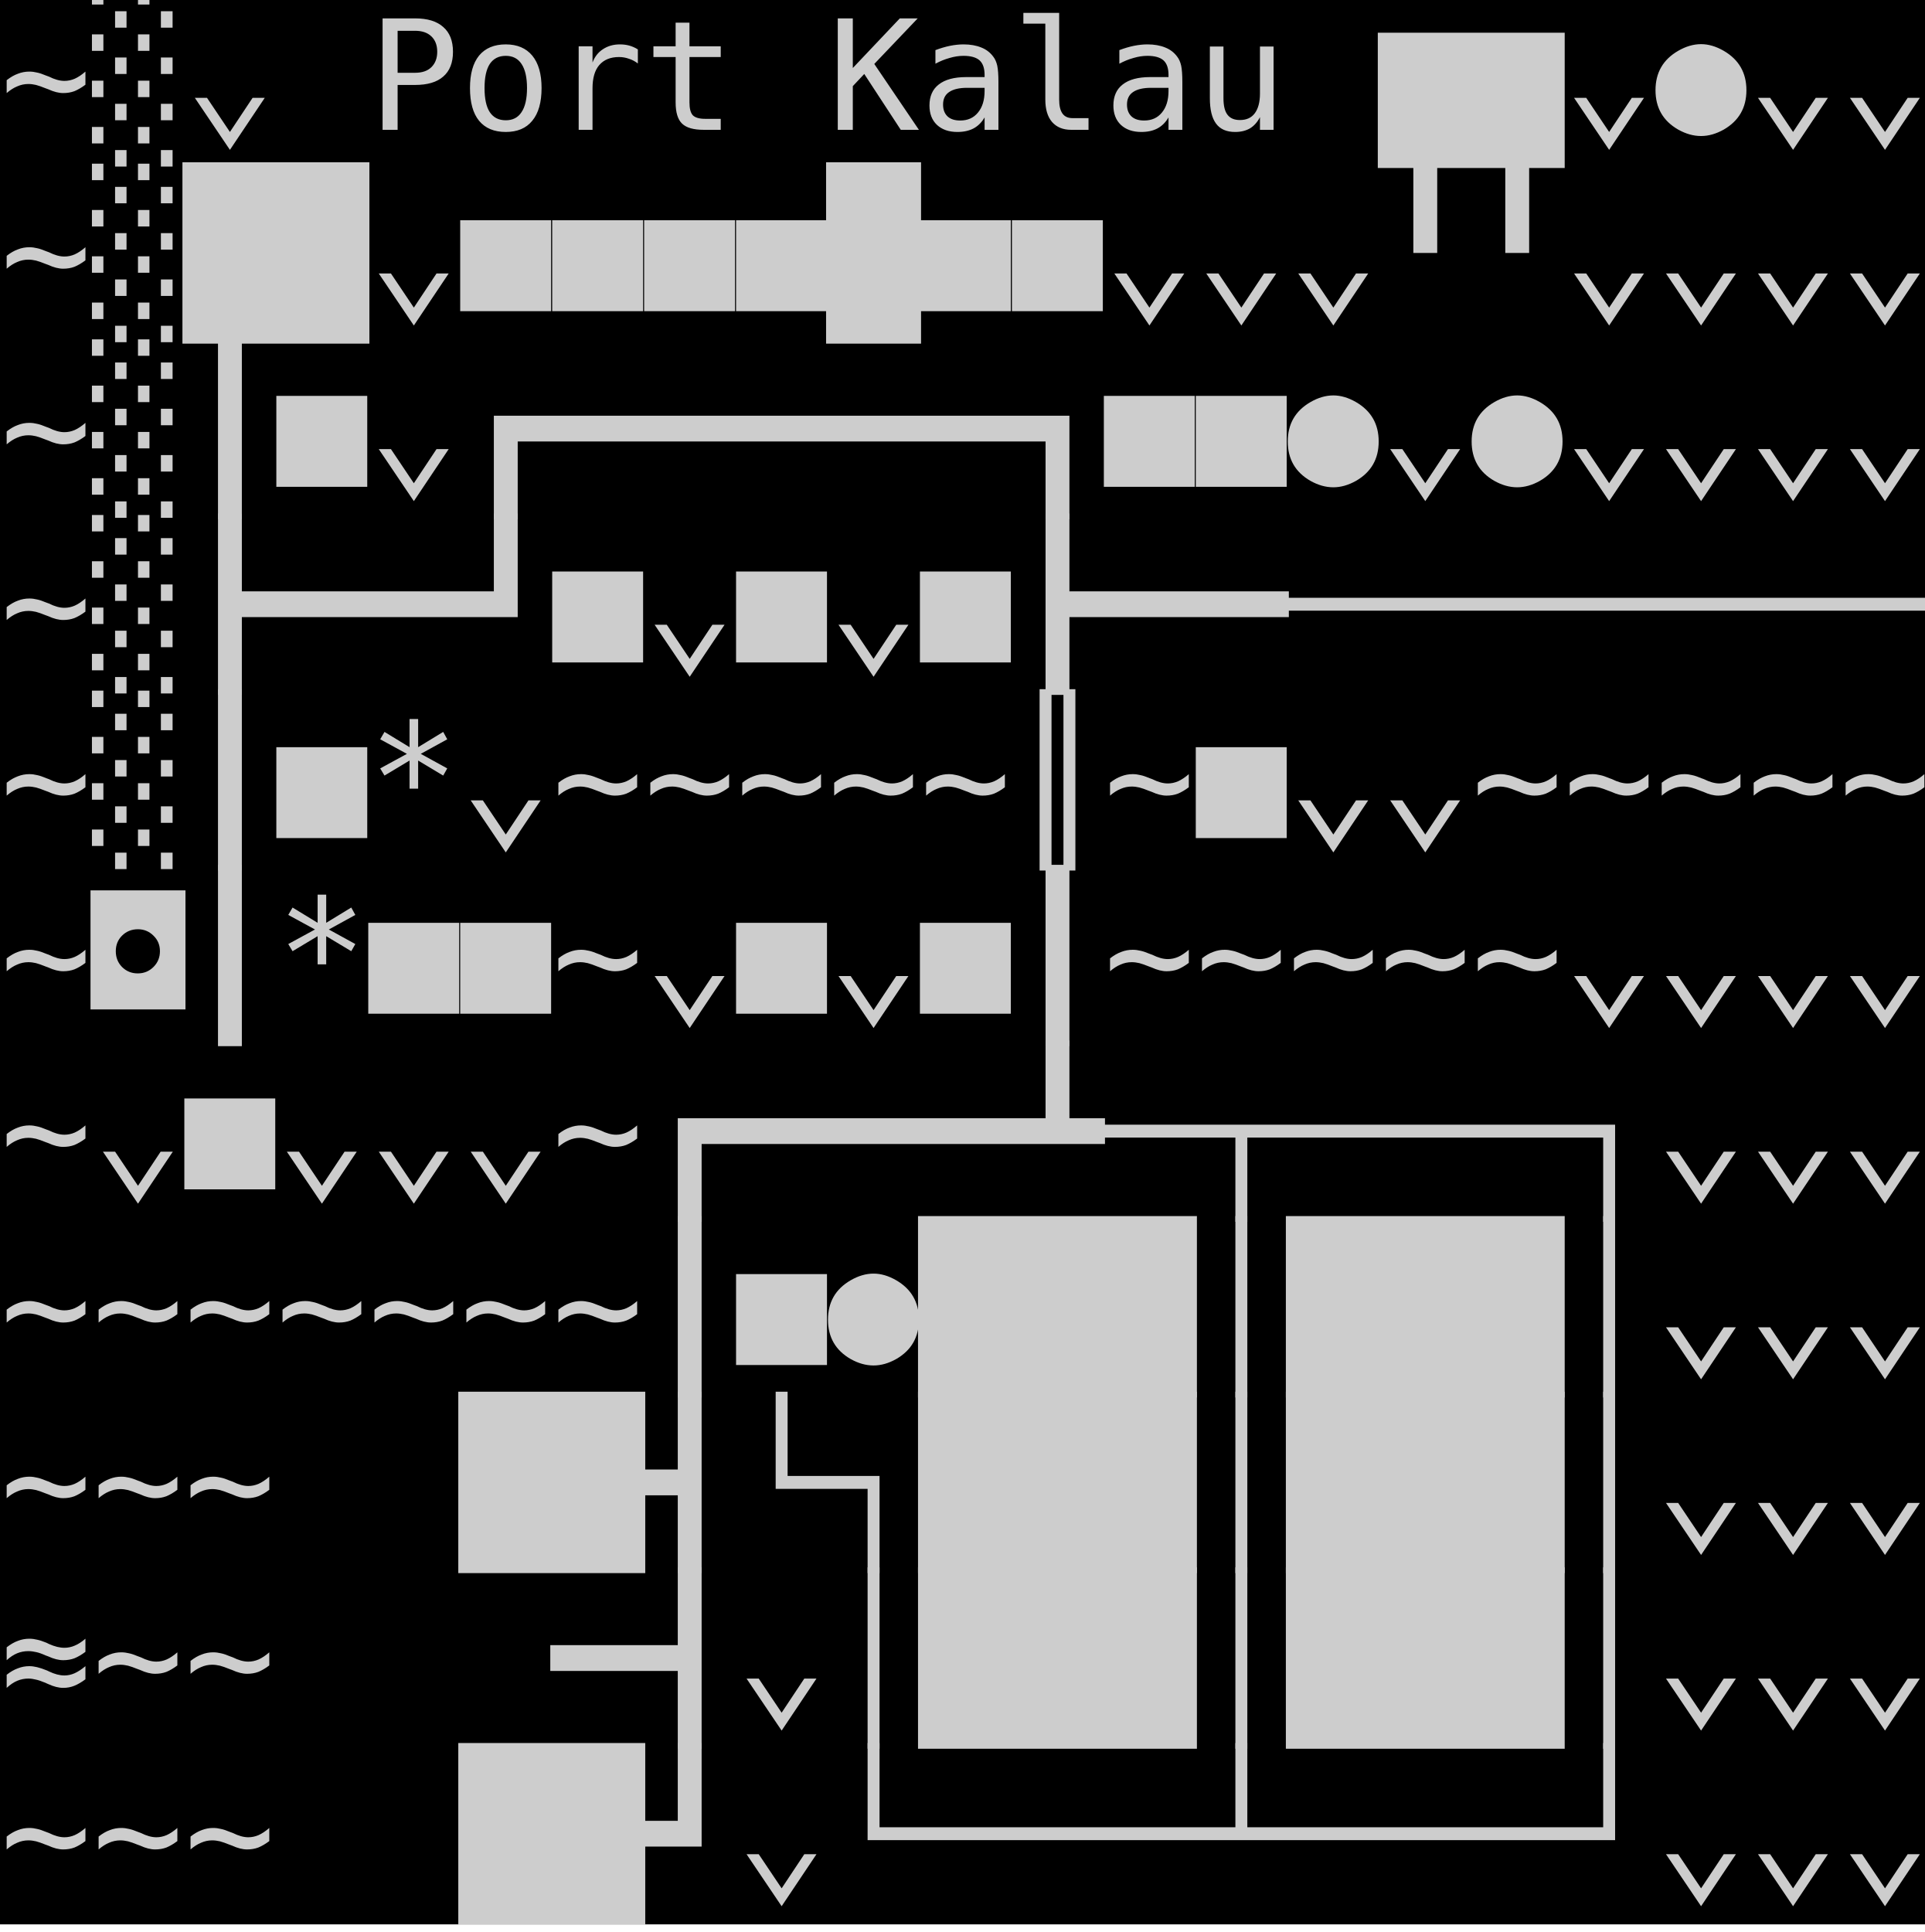
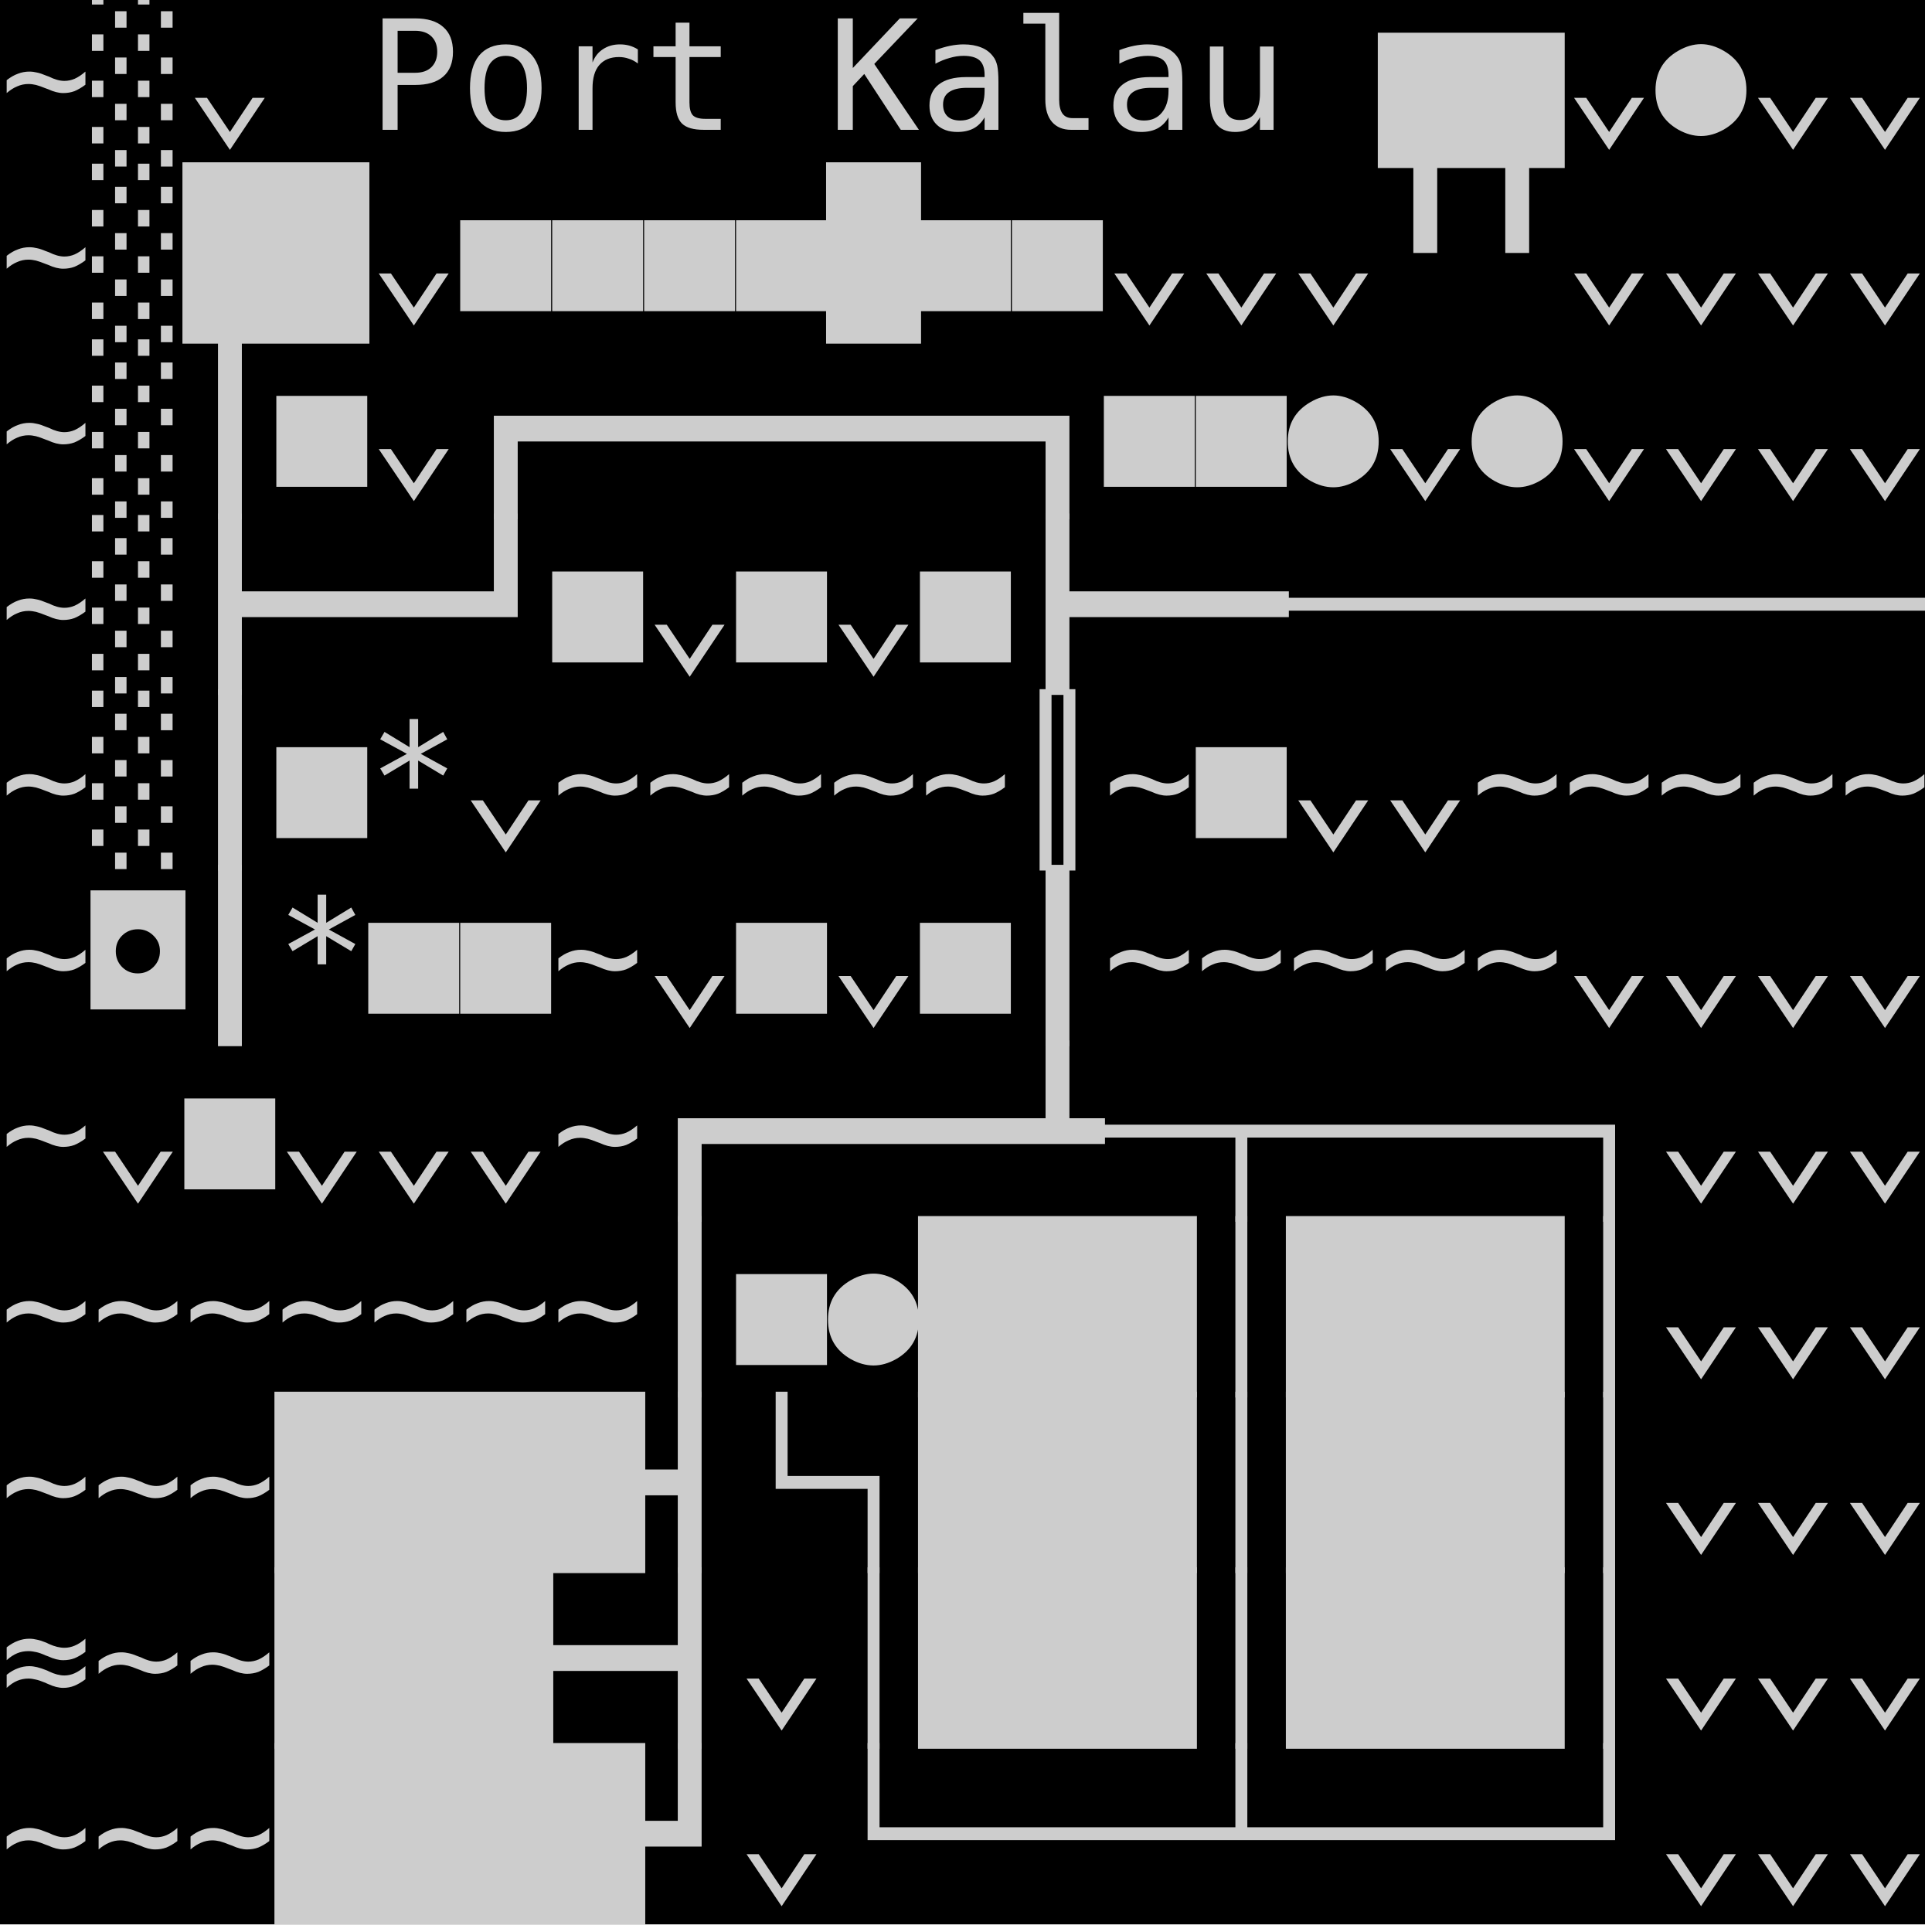
<svg xmlns="http://www.w3.org/2000/svg" version="1.1" width="126.0px" height="126.5px" viewBox="0 0 126.0 126.5" style="letter-spacing:0em;font-size:10px;font-family:'DejaVu Sans Mono';stroke:none">
  <text y="8.5" x="0.0" style="fill:#000000">█████████████████████</text>
  <text y="20.0" x="0.0" style="fill:#000000">█████████████████████</text>
  <text y="31.5" x="0.0" style="fill:#000000">█████████████████████</text>
  <text y="43.0" x="0.0" style="fill:#000000">█████████████████████</text>
  <text y="54.5" x="0.0" style="fill:#000000">█████████████████████</text>
  <text y="66.0" x="0.0" style="fill:#000000">█████████████████████</text>
  <text y="77.5" x="0.0" style="fill:#000000">█████████████████████</text>
  <text y="89.0" x="0.0" style="fill:#000000">█████████████████████</text>
  <text y="100.5" x="0.0" style="fill:#000000">█████████████████████</text>
  <text y="112.0" x="0.0" style="fill:#000000">█████████████████████</text>
  <text y="123.5" x="0.0" style="fill:#000000">█████████████████████</text>
  <text y="8.5" x="0.0" style="fill:#cdcdcd">~░⌄ Port Kalau ▆▆⌄●⌄⌄</text>
  <text y="20.0" x="0.0" style="fill:#cdcdcd">~░██⌄■■■■█■■⌄⌄⌄╹╹⌄⌄⌄⌄</text>
  <text y="31.5" x="0.0" style="fill:#cdcdcd">~░┃■⌄┏━━━━━┓■■●⌄●⌄⌄⌄⌄</text>
  <text y="43.0" x="0.0" style="fill:#cdcdcd">~░┣━━┛■⌄■⌄■┣━━───────</text>
  <text y="54.5" x="0.0" style="fill:#cdcdcd">~░┃■*⌄~~~~~║~■⌄⌄~~~~~</text>
  <text y="66.0" x="0.0" style="fill:#cdcdcd">~◘┃*■■~⌄■⌄■┃~~~~~⌄⌄⌄⌄</text>
  <text y="77.5" x="0.0" style="fill:#cdcdcd">~⌄■⌄⌄⌄~┏━━━┻─┬───┐⌄⌄⌄</text>
  <text y="89.0" x="0.0" style="fill:#cdcdcd">~~~~~~~┃■●███│███│⌄⌄⌄</text>
-   <text y="100.5" x="0.0" style="fill:#cdcdcd">~~~  ██┫└┐███│███│⌄⌄⌄</text>
-   <text y="112.0" x="0.0" style="fill:#cdcdcd">≈~~   ━┫⌄│███│███│⌄⌄⌄</text>
-   <text y="123.5" x="0.0" style="fill:#cdcdcd">~~~  ██┛⌄└───┴───┘⌄⌄⌄</text>
+   <text y="100.5" x="0.0" style="fill:#cdcdcd">~~~████┫└┐███│███│⌄⌄⌄</text>
+   <text y="112.0" x="0.0" style="fill:#cdcdcd">≈~~███━┫⌄│███│███│⌄⌄⌄</text>
+   <text y="123.5" x="0.0" style="fill:#cdcdcd">~~~████┛⌄└───┴───┘⌄⌄⌄</text>
</svg>
